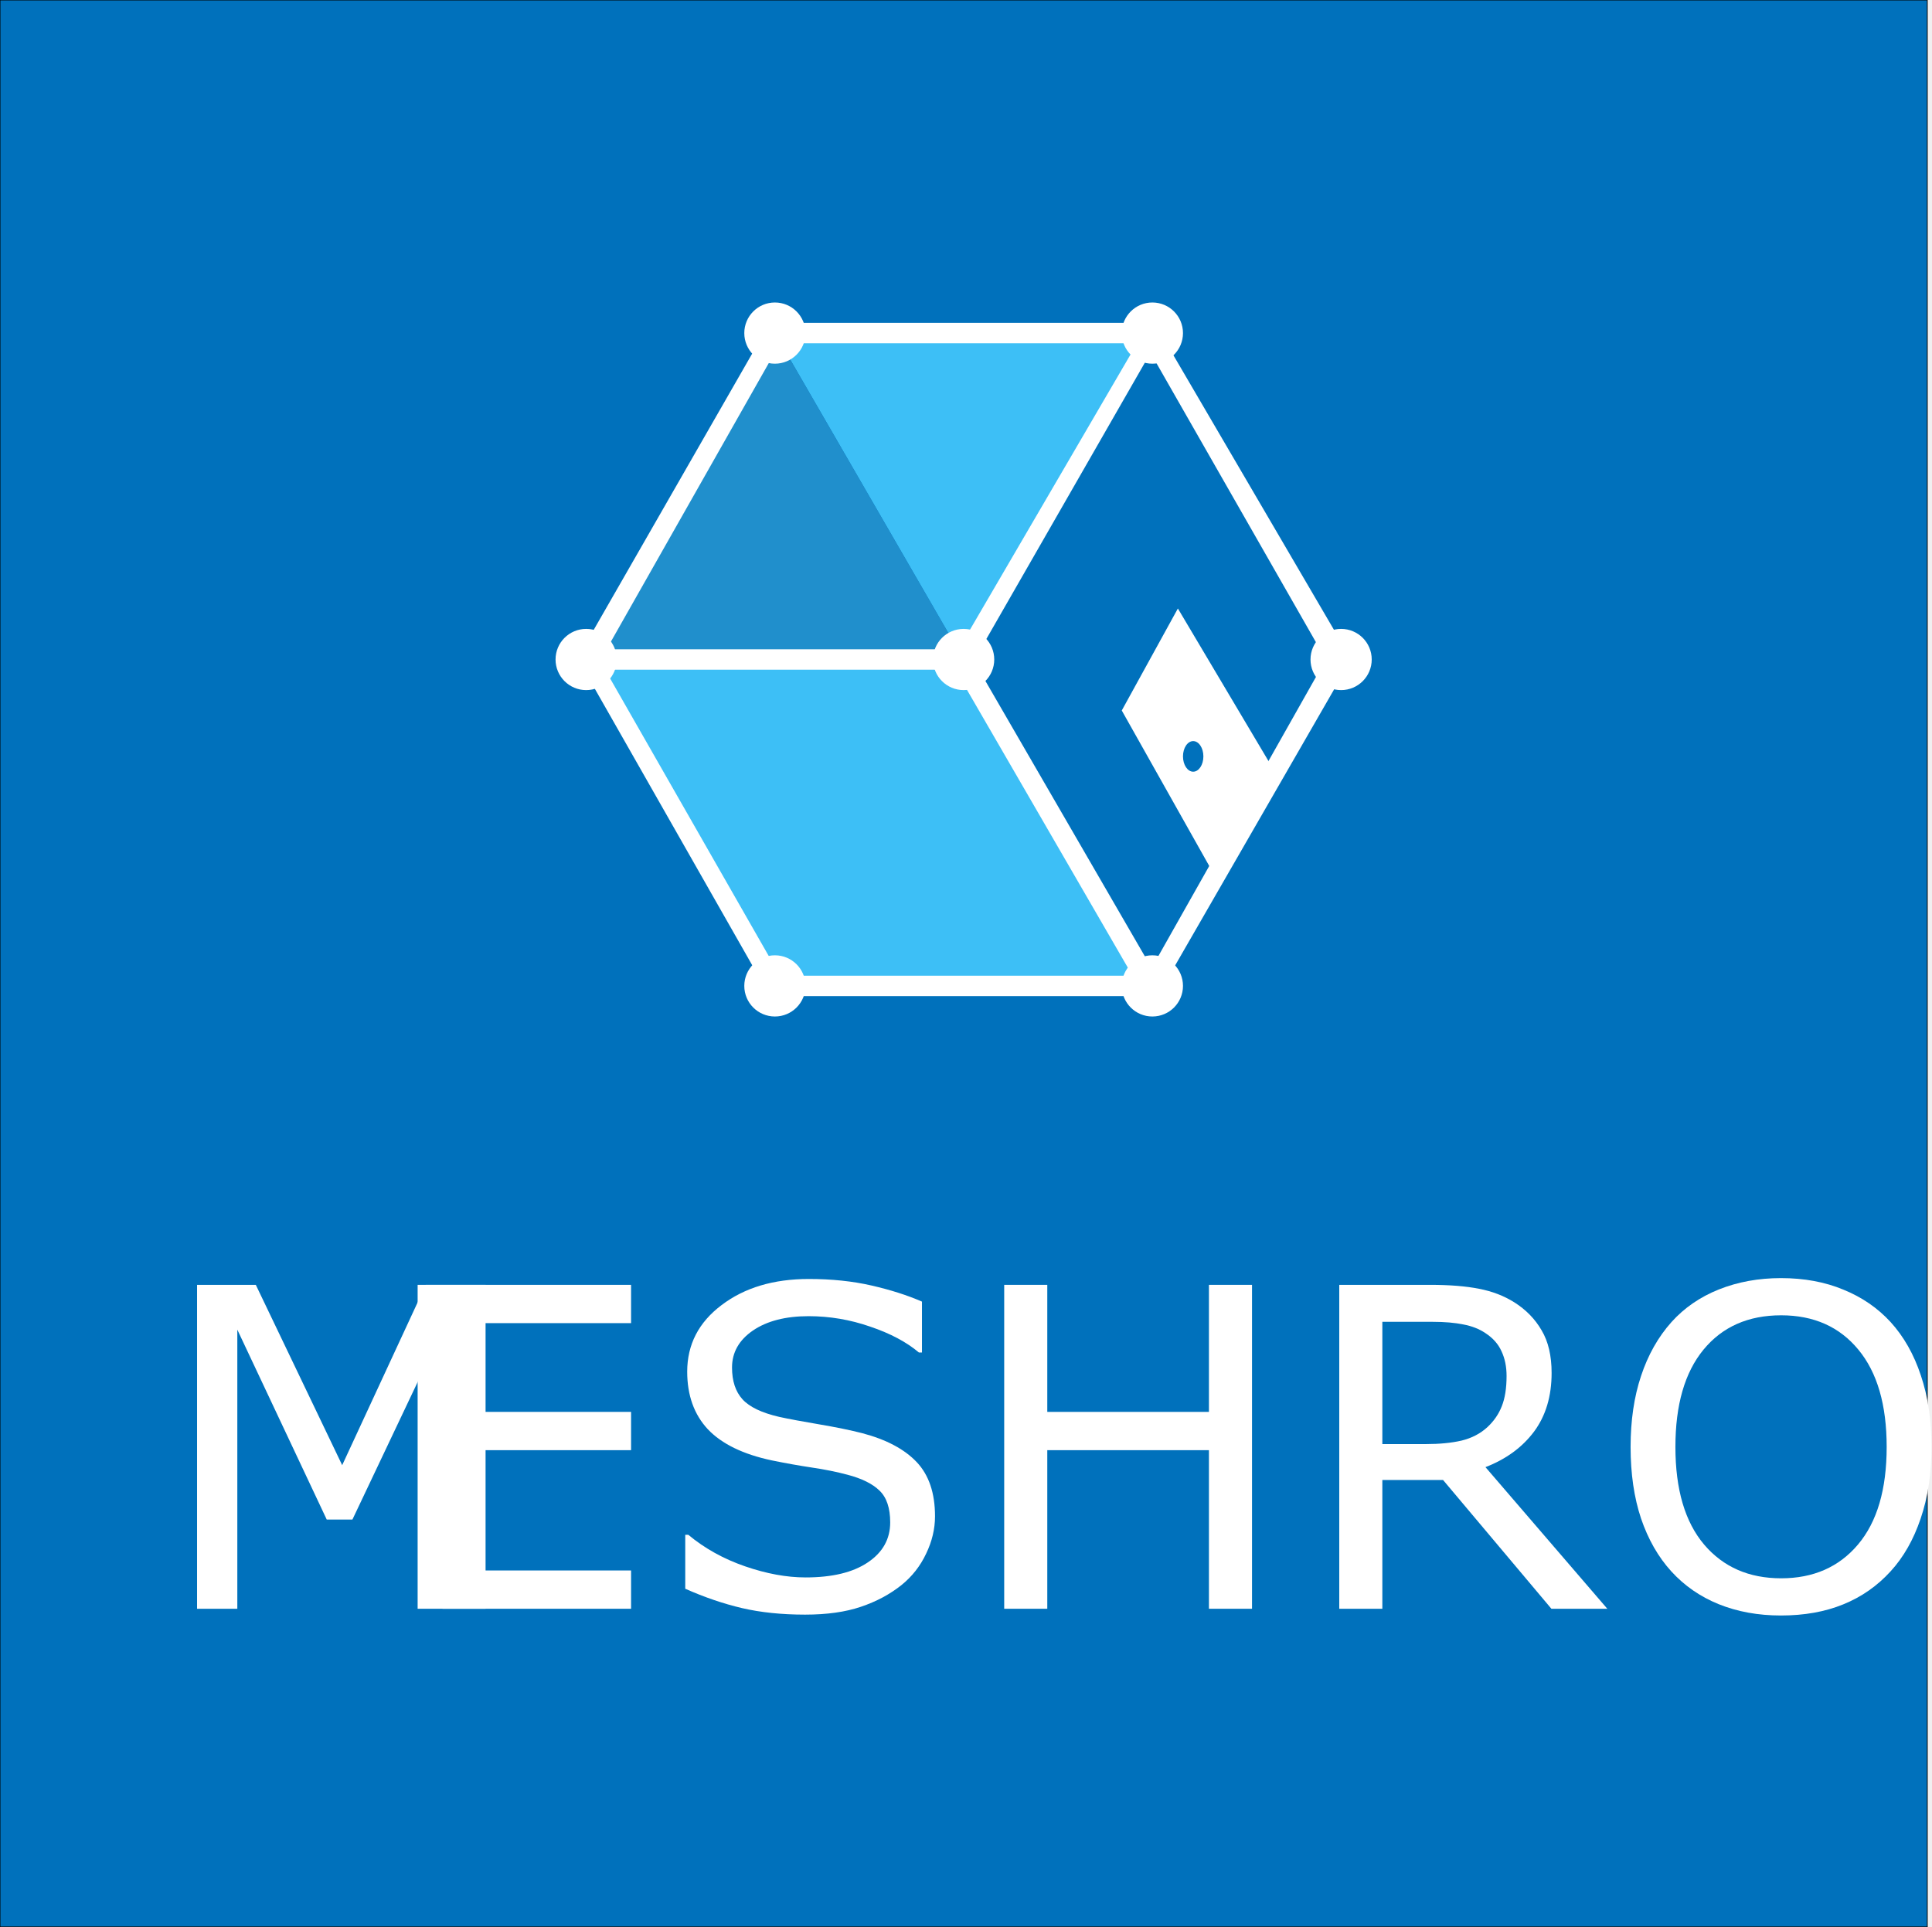
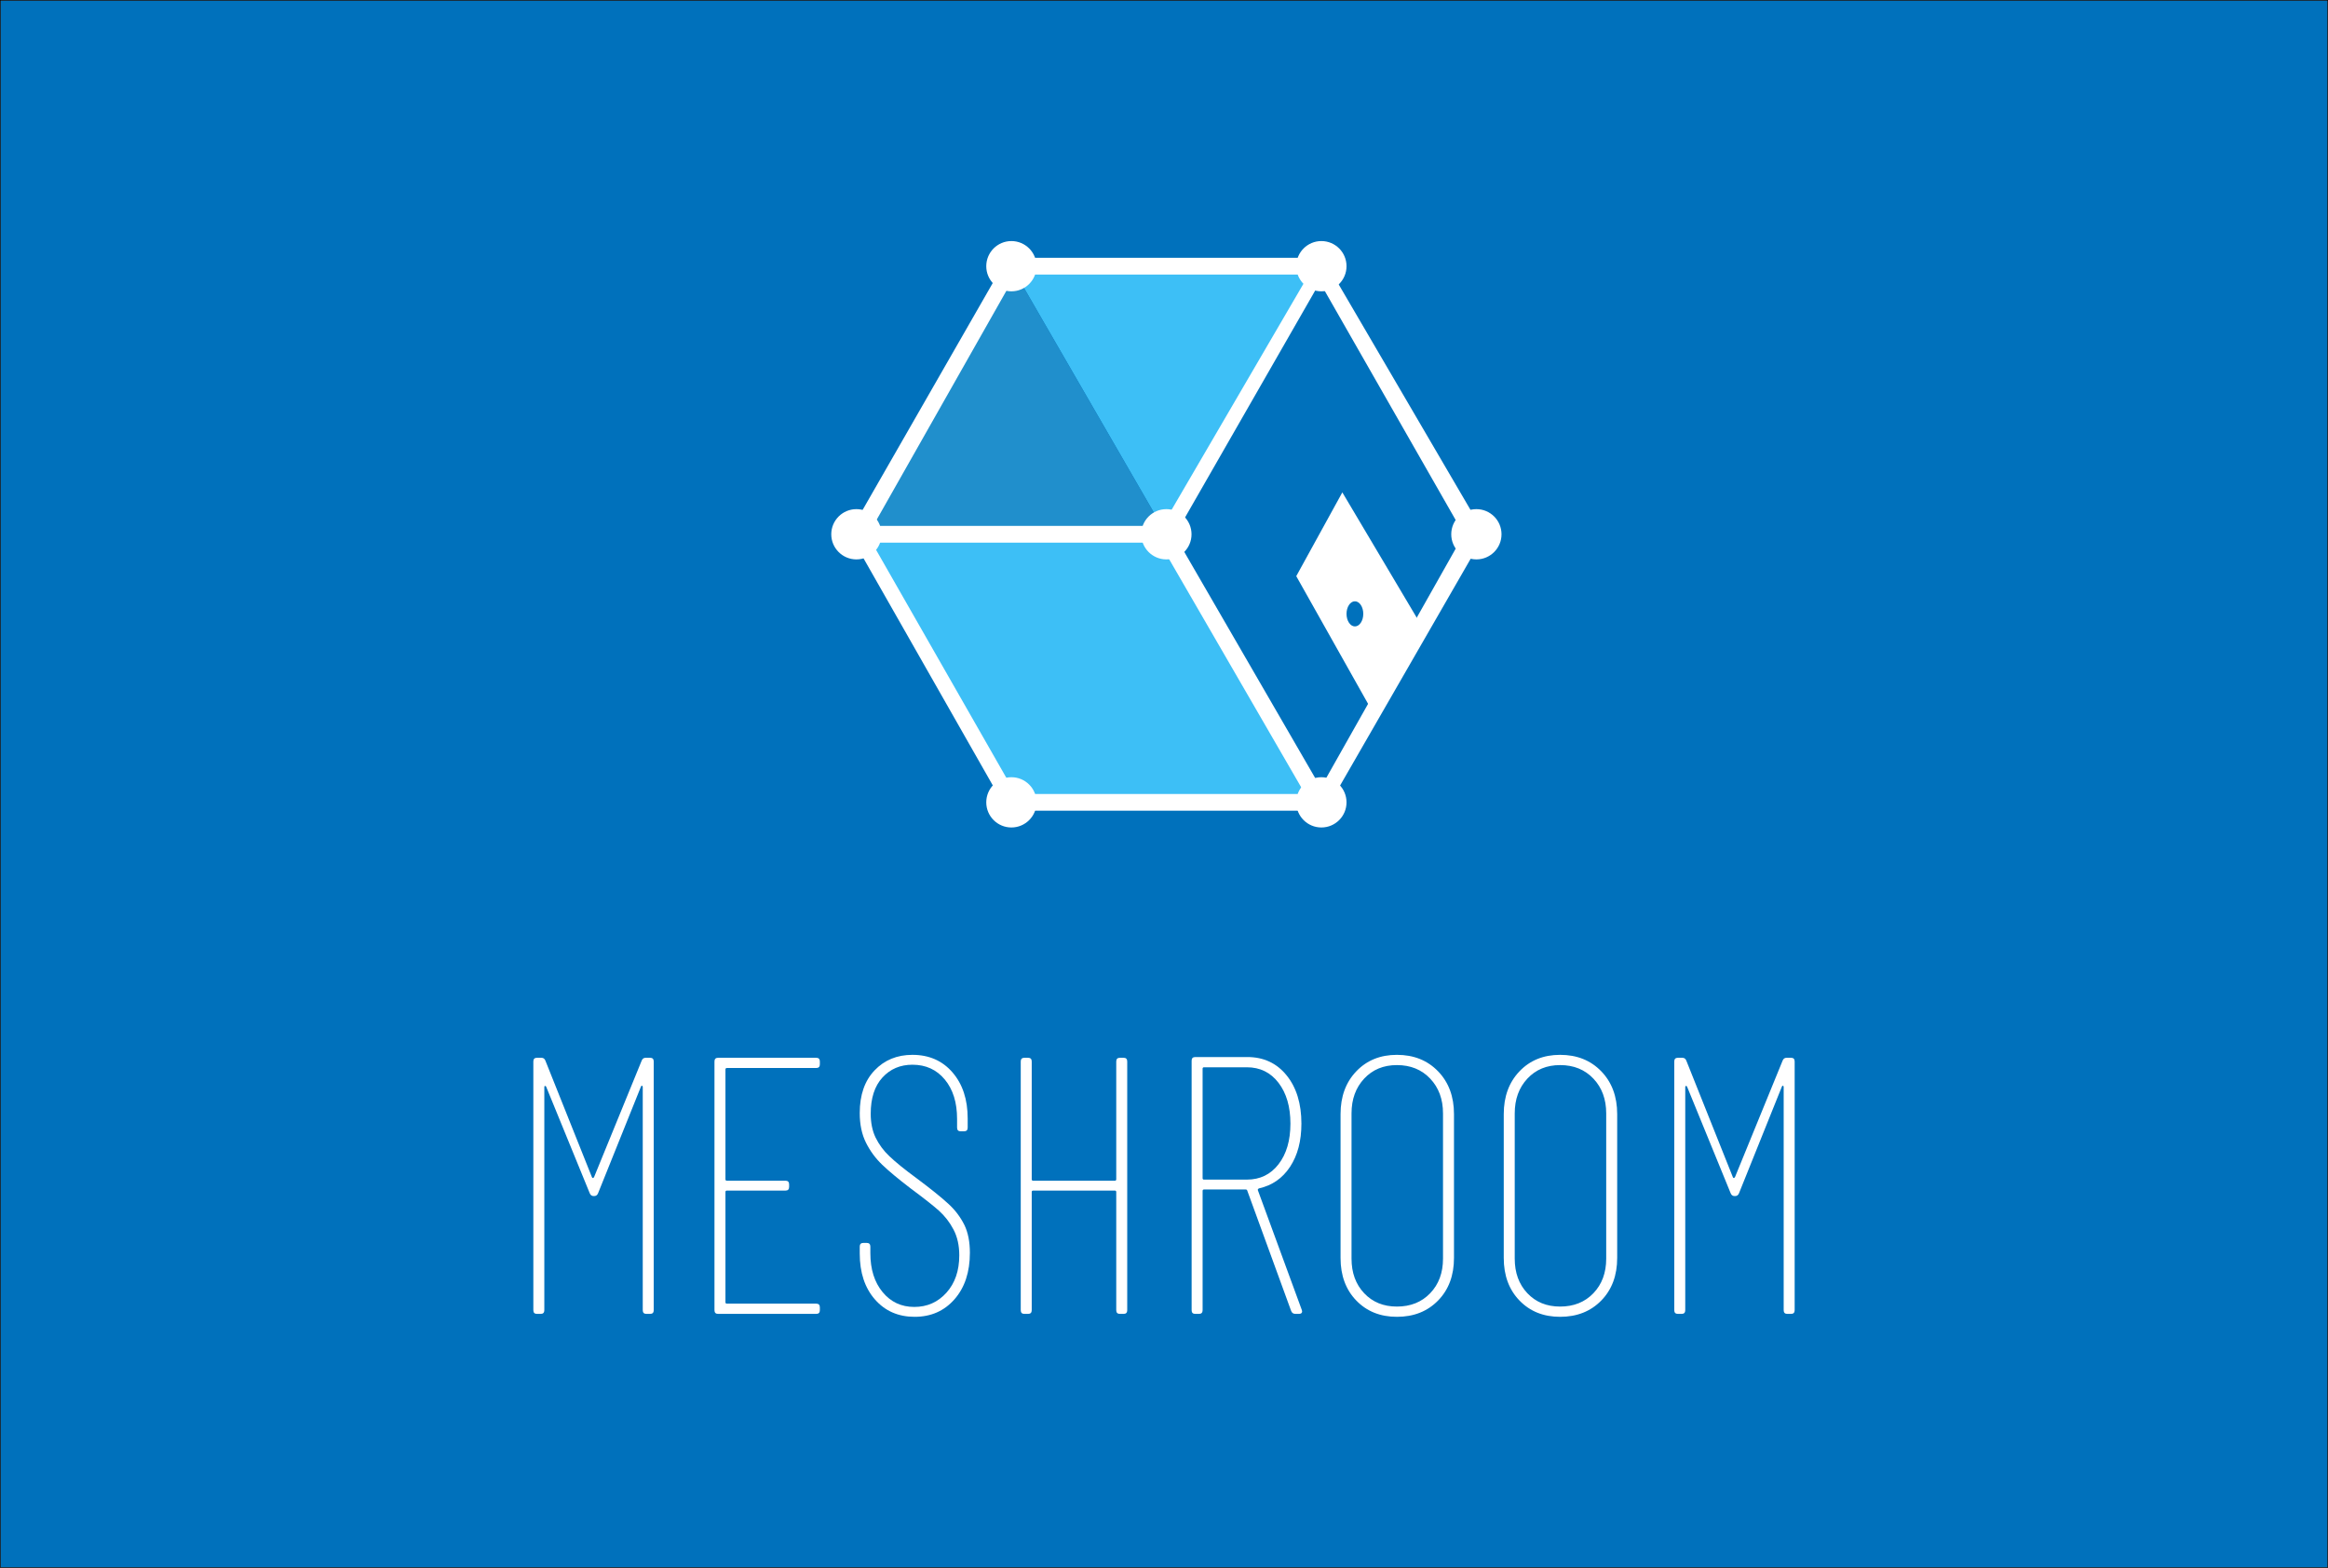
- <svg xmlns="http://www.w3.org/2000/svg" version="1.1" viewBox="0 0 2423.972 2418.044" data-name="Calque 1" id="Calque_1">
-   <defs id="defs4">
-     <style id="style2">.cls-1,.cls-6{fill:#0071bc;}.cls-1{stroke:#000;stroke-miterlimit:10;}.cls-2{font-size:559.051px;font-family:BarlowCondensed-Thin, Barlow Condensed;font-weight:200;letter-spacing:-0.01em;}.cls-2,.cls-7{fill:#fff;}.cls-3{letter-spacing:0em;}.cls-4{fill:#3dbff6;}.cls-5{fill:#208fcc;}</style>
+ <svg xmlns="http://www.w3.org/2000/svg" id="Calque_1" data-name="Calque 1" viewBox="0 0 3556.698 2395.519">
+   <defs>
+     <style>.cls-1,.cls-6{fill:#0071bc;}.cls-1{stroke:#000;stroke-miterlimit:10;}.cls-2{isolation:isolate;}.cls-3{fill:#fff;}.cls-4{fill:#3dbff6;}.cls-5{fill:#208fcc;}</style>
  </defs>
-   <rect id="rect6" height="2418.044" width="2418.044" class="cls-1" />
-   <g class="cls-2" style="font-weight:200;font-size:559.051px;font-family:BarlowCondensed-Thin, 'Barlow Condensed';letter-spacing:-0.01em;fill:#ffffff" id="text10" transform="translate(192.6568,2018.793)" aria-label="MESHROOM">
-     <path id="path49" style="font-weight:200;font-size:559.051px;font-family:BarlowCondensed-Thin, 'Barlow Condensed';letter-spacing:-0.01em;fill:#ffffff" d="M 416.558,0 H 362.509 V -350.226 L 249.498,-111.919 H 217.287 L 105.095,-350.226 V 0 H 54.595 v -406.458 h 73.703 l 108.371,226.295 104.822,-226.295 h 75.068 z" />
-     <path id="path51" style="letter-spacing:0em" d="M 599.11,0 H 331.322 v -406.458 h 267.787 v 48.043 H 385.371 v 111.373 h 213.739 v 48.043 H 385.371 v 150.955 h 213.739 z" />
-     <path id="path53" style="letter-spacing:0em" d="m 980.455,-116.014 q 0,23.749 -11.192,46.952 -10.919,23.203 -30.846,39.308 -21.838,17.47 -51.046,27.297 -28.935,9.827 -69.881,9.827 -43.949,0 -79.162,-8.189 Q 703.386,-9.008 667.08,-25.114 v -67.698 h 3.822 q 30.846,25.66 71.246,39.581 40.4,13.922 75.887,13.922 50.227,0 78.071,-18.835 28.116,-18.835 28.116,-50.227 0,-27.024 -13.376,-39.854 -13.103,-12.83 -40.127,-19.927 -20.473,-5.459 -44.495,-9.008 -23.749,-3.549 -50.5,-9.008 -54.049,-11.465 -80.254,-39.035 -25.933,-27.843 -25.933,-72.338 0,-51.046 43.13,-83.53 43.13,-32.757 109.463,-32.757 42.857,0 78.617,8.189 35.76,8.189 63.33,20.2 v 63.876 h -3.822 q -23.203,-19.654 -61.146,-32.484 -37.67,-13.103 -77.252,-13.103 -43.403,0 -69.881,18.016 -26.206,18.016 -26.206,46.406 0,25.387 13.103,39.854 13.103,14.468 46.133,22.111 17.47,3.822 49.681,9.281 32.211,5.459 54.595,11.192 45.314,12.011 68.243,36.306 22.93,24.295 22.93,67.971 z" />
-     <path id="path55" style="letter-spacing:0em" d="m 1378.178,0 h -54.049 V -198.998 H 1121.309 V 0 h -54.049 v -406.458 h 54.049 v 159.417 h 202.82 v -159.417 h 54.049 z" />
-     <path id="path57" style="letter-spacing:0em" d="m 1823.944,0 h -70.154 l -135.941,-161.601 h -76.16 V 0 h -54.049 v -406.458 h 113.83 q 36.852,0 61.419,4.914 24.568,4.641 44.222,16.924 22.111,13.922 34.395,35.214 12.557,21.019 12.557,53.503 0,43.949 -22.111,73.703 -22.111,29.481 -60.873,44.495 z m -126.387,-292.082 q 0,-17.47 -6.278,-30.846 -6.005,-13.649 -20.2,-22.93 -11.738,-7.916 -27.843,-10.919 -16.105,-3.276 -37.943,-3.276 h -63.603 v 153.411 h 54.595 q 25.66,0 44.768,-4.368 19.108,-4.641 32.484,-16.924 12.284,-11.465 18.016,-26.206 6.005,-15.014 6.005,-37.943 z" />
-     <path id="path59" style="letter-spacing:0em" d="m 2179.356,-359.78 q 24.841,27.297 37.943,66.879 13.376,39.581 13.376,89.808 0,50.227 -13.649,90.081 -13.376,39.581 -37.67,66.06 -25.114,27.57 -59.508,41.492 -34.122,13.922 -78.071,13.922 -42.857,0 -78.07,-14.195 -34.941,-14.195 -59.508,-41.219 -24.568,-27.024 -37.943,-66.333 -13.103,-39.308 -13.103,-89.808 0,-49.681 13.103,-88.99 13.103,-39.581 38.216,-67.698 24.022,-26.751 59.508,-40.946 35.76,-14.195 77.798,-14.195 43.676,0 78.344,14.468 34.941,14.195 59.235,40.673 z m -4.913,156.687 q 0,-79.162 -35.487,-122.019 -35.487,-43.13 -96.906,-43.13 -61.965,0 -97.452,43.13 -35.214,42.857 -35.214,122.019 0,79.981 36.033,122.565 36.033,42.311 96.633,42.311 60.6,0 96.36,-42.311 36.033,-42.584 36.033,-122.565 z" />
-     <path id="path61" style="letter-spacing:0em" d="m 2619.39,-359.78 q 24.841,27.297 37.943,66.879 13.376,39.581 13.376,89.808 0,50.227 -13.649,90.081 -13.376,39.581 -37.67,66.06 -25.114,27.57 -59.508,41.492 -34.122,13.922 -78.071,13.922 -42.857,0 -78.071,-14.195 -34.941,-14.195 -59.508,-41.219 -24.568,-27.024 -37.943,-66.333 -13.103,-39.308 -13.103,-89.808 0,-49.681 13.103,-88.99 13.103,-39.581 38.216,-67.698 24.022,-26.751 59.508,-40.946 35.76,-14.195 77.798,-14.195 43.676,0 78.344,14.468 34.941,14.195 59.235,40.673 z m -4.913,156.687 q 0,-79.162 -35.487,-122.019 -35.487,-43.13 -96.906,-43.13 -61.965,0 -97.452,43.13 -35.214,42.857 -35.214,122.019 0,79.981 36.033,122.565 36.032,42.311 96.633,42.311 60.6,0 96.36,-42.311 36.033,-42.584 36.033,-122.565 z" />
-     <path id="path63" style="letter-spacing:0em" d="m 3118.387,0 h -54.049 v -350.226 l -113.011,238.306 h -32.211 L 2806.923,-350.226 V 0 h -50.5 v -406.458 h 73.703 l 108.371,226.295 104.822,-226.295 h 75.068 z" />
+   <rect class="cls-1" x="0.5" y="0.5" width="3555.698" height="2394.519" />
+   <g class="cls-2">
+     <g class="cls-2">
+       <path class="cls-3" d="M812.679,2013.202v-380.154c0-3.721,1.861-5.591,5.591-5.591h6.708q4.468,0,6.149,4.473l71,177.778c.367,1.118.926,1.59,1.677,1.397a2.493,2.493,0,0,0,1.677-1.397l72.676-177.778c1.118-2.979,3.162-4.473,6.15-4.473h6.708c3.721,0,5.59,1.87,5.59,5.591v380.154q0,5.596-5.59,5.591H985.426q-5.595,0-5.591-5.591V1672.181c0-1.118-.375-1.765-1.118-1.957-.751-.184-1.31.279-1.677,1.397L911.631,1834.306c-1.118,2.987-3.171,4.472-6.149,4.472h-.559c-2.987,0-5.032-1.484-6.15-4.472l-66.527-162.685a1.801,1.801,0,0,0-1.677-1.118c-.751,0-1.118.56-1.118,1.678v341.021q0,5.596-5.59,5.591H818.27Q812.675,2018.793,812.679,2013.202Z" transform="translate(2.15857 -11.2623)" />
+     </g>
+     <g class="cls-2">
+       <path class="cls-3" d="M1244.823,1643.111H1108.414a1.977,1.977,0,0,0-2.236,2.235v167.716a1.975,1.975,0,0,0,2.236,2.236h89.448q5.582,0,5.59,5.59v3.914q0,5.594-5.59,5.59h-89.448a1.978,1.978,0,0,0-2.236,2.236V2000.903a1.974,1.974,0,0,0,2.236,2.236h136.409q5.582,0,5.59,5.591v4.472q0,5.596-5.59,5.591H1094.997q-5.595,0-5.591-5.591v-380.154c0-3.721,1.861-5.591,5.591-5.591h149.826c3.721,0,5.59,1.87,5.59,5.591v4.473Q1250.413,1643.114,1244.823,1643.111Z" transform="translate(2.15857 -11.2623)" />
+       <path class="cls-3" d="M1334.548,1996.711q-23.205-26.547-23.201-70.161v-10.622q0-5.583,5.59-5.591h5.032q5.582,0,5.59,5.591V1925.99q0,36.898,18.729,59.539,18.724,22.642,48.358,22.642,29.625,0,49.196-21.803,19.562-21.803,19.567-57.023,0-22.916-8.945-39.692a102.615,102.615,0,0,0-22.083-28.512q-13.143-11.741-43.327-34.103-28.512-21.803-43.606-36.338a121.689,121.689,0,0,1-24.598-33.543q-9.513-18.999-9.504-45.283,0-41.366,22.642-65.129,22.641-23.755,57.862-23.76,38.011,0,61.216,26.834,23.192,26.834,23.201,70.44V1734.236q0,5.594-5.59,5.59h-5.032q-5.594,0-5.59-5.59v-13.417q0-37.449-18.728-60.099-18.737-22.641-49.476-22.642-27.962,0-45.842,19.567-17.898,19.575-17.89,55.346,0,20.689,7.268,36.059a98.06,98.06,0,0,0,21.244,28.791q13.967,13.418,41.37,33.543,32.979,24.608,48.917,39.413a108.746,108.746,0,0,1,24.319,32.146q8.385,17.335,8.386,42.488,0,44.169-23.48,70.999-23.481,26.834-60.937,26.835Q1357.744,2023.265,1334.548,1996.711Z" transform="translate(2.15857 -11.2623)" />
+       <path class="cls-3" d="M1708.83,1627.457h5.591c3.721,0,5.59,1.87,5.59,5.591v380.154q0,5.596-5.59,5.591h-5.591q-5.594,0-5.591-5.591V1832.629a1.981,1.981,0,0,0-2.236-2.236h-124.668a1.978,1.978,0,0,0-2.236,2.236v180.573q0,5.596-5.591,5.591h-5.59q-5.596,0-5.591-5.591v-380.154c0-3.721,1.86-5.591,5.591-5.591h5.59c3.722,0,5.591,1.87,5.591,5.591v180.015a1.974,1.974,0,0,0,2.236,2.236h124.668a1.978,1.978,0,0,0,2.236-2.236V1633.048C1703.239,1629.327,1705.1,1627.457,1708.83,1627.457Z" transform="translate(2.15857 -11.2623)" />
+       <path class="cls-3" d="M1970.463,2014.32l-67.086-183.928a2.194,2.194,0,0,0-2.236-1.677h-63.731a1.978,1.978,0,0,0-2.236,2.236v182.25q0,5.596-5.59,5.591h-5.591q-5.596,0-5.591-5.591V1631.929q0-5.581,5.591-5.59h79.385q37.449,0,60.099,27.952,22.641,27.961,22.642,73.795,0,39.7-17.331,65.968-17.335,26.284-47.52,32.983c-1.493.752-2.053,1.678-1.677,2.796l67.086,182.81.559,2.236q0,3.917-5.031,3.913h-5.031Q1972.14,2018.793,1970.463,2014.32Zm-135.29-370.092v167.156a1.974,1.974,0,0,0,2.236,2.236H1902.818q30.189,0,48.357-23.479,18.161-23.48,18.17-62.055,0-38.575-18.17-62.335-18.173-23.754-48.357-23.759h-65.409A1.978,1.978,0,0,0,1835.173,1644.228Z" transform="translate(2.15857 -11.2623)" />
+       <path class="cls-3" d="M2069.966,1998.387q-24.044-24.869-24.039-65.13v-219.707q0-40.251,24.039-65.408,24.031-25.157,62.055-25.157,38.574,0,62.894,25.157,24.318,25.157,24.318,65.408v219.707q0,40.252-24.318,65.13-24.319,24.882-62.894,24.878Q2093.997,2023.265,2069.966,1998.387Zm112.928-11.181q19.563-20.402,19.567-52.831V1712.433q0-32.417-19.567-53.11-19.575-20.676-50.873-20.685-30.753,0-50.035,20.685-19.288,20.689-19.287,53.11v221.942q0,32.43,19.287,52.831,19.288,20.414,50.035,20.405Q2163.323,2007.612,2182.894,1987.207Z" transform="translate(2.15857 -11.2623)" />
+       <path class="cls-3" d="M2319.302,1998.387q-24.044-24.869-24.039-65.13v-219.707q0-40.251,24.039-65.408,24.031-25.157,62.055-25.157,38.574,0,62.894,25.157,24.318,25.157,24.318,65.408v219.707q0,40.252-24.318,65.13-24.319,24.882-62.894,24.878Q2343.333,2023.265,2319.302,1998.387Zm112.928-11.181q19.563-20.402,19.567-52.831V1712.433q0-32.417-19.567-53.11-19.575-20.676-50.873-20.685-30.753,0-50.035,20.685-19.288,20.689-19.287,53.11v221.942q0,32.43,19.287,52.831,19.288,20.414,50.035,20.405Q2412.659,2007.612,2432.23,1987.207Z" transform="translate(2.15857 -11.2623)" />
+       <path class="cls-3" d="M2555.78,2013.202v-380.154c0-3.721,1.86-5.591,5.591-5.591h6.708q4.469,0,6.15,4.473l70.999,177.778c.367,1.118.926,1.59,1.677,1.397a2.493,2.493,0,0,0,1.678-1.397l72.677-177.778q1.677-4.468,6.149-4.473h6.708c3.722,0,5.591,1.87,5.591,5.591v380.154q0,5.596-5.591,5.591H2728.527q-5.596,0-5.591-5.591V1672.181c0-1.118-.376-1.765-1.118-1.957-.751-.184-1.311.279-1.677,1.397l-65.409,162.685c-1.118,2.987-3.171,4.472-6.149,4.472h-.56c-2.987,0-5.031-1.484-6.149-4.472l-66.526-162.685a1.803,1.803,0,0,0-1.678-1.118c-.751,0-1.118.56-1.118,1.678v341.021q0,5.596-5.59,5.591h-5.591Q2555.775,2018.793,2555.78,2013.202Z" transform="translate(2.15857 -11.2623)" />
+     </g>
  </g>
-   <path id="path12" d="M1445.822,417.987H972.222l236.8,409.599H1682.621Z" class="cls-4" />
-   <path id="path14" d="M735.422,827.587,972.222,417.987l236.8,409.599L972.222,1237.186Z" class="cls-5" />
-   <path id="path16" d="M735.422,827.587h473.599l236.8,409.599H972.222Z" class="cls-4" />
-   <path id="path18" d="M1445.822,417.987,1209.022,827.587l236.8,409.599L1682.621,827.587Z" class="cls-6" />
-   <path id="path20" d="M1599.421,968.386,1477.821,763.587,1407.422,891.587l115.2,204.8Z" class="cls-7" />
-   <ellipse id="ellipse22" ry="19.2" rx="12.8" cy="949.186" cx="1497.021" class="cls-6" />
-   <circle id="circle24" r="38.4" cy="827.587" cx="735.422" class="cls-7" />
-   <circle id="circle26" r="38.4" cy="827.587" cx="1209.022" class="cls-7" />
-   <circle id="circle28" r="38.4" cy="1237.186" cx="972.222" class="cls-7" />
-   <circle id="circle30" r="38.4" cy="1237.186" cx="1445.822" class="cls-7" />
-   <circle id="circle32" r="38.4" cy="417.987" cx="972.222" class="cls-7" />
-   <circle id="circle34" r="38.4" cy="417.987" cx="1445.822" class="cls-7" />
-   <circle id="circle36" r="38.4" cy="827.587" cx="1682.621" class="cls-7" />
-   <path id="path38" d="M1215.422,840.387H716.222L965.822,405.187H1465.022ZM761.022,814.787h441.599l224-384H978.622Z" class="cls-7" />
-   <path id="path40" d="M1452.222,1249.986H965.822L729.022,833.987l19.2-12.8,230.4,403.199h460.799l224-396.799L1433.022,424.387l19.2-12.8,243.2,415.999Z" class="cls-7" />
-   <rect id="rect42" transform="translate(-339.2386 802.755) rotate(-30.06754)" height="473.58" width="25.599" y="796.126" x="1312.019" class="cls-7" />
+   <path class="cls-4" d="M2016.647,417.987H1543.048l236.8,409.6H2253.447Z" transform="translate(2.15857 -11.2623)" />
+   <path class="cls-5" d="M1306.248,827.587,1543.048,417.987l236.8,409.6L1543.048,1237.186Z" transform="translate(2.15857 -11.2623)" />
+   <path class="cls-4" d="M1306.248,827.587h473.599l236.8,409.599H1543.048Z" transform="translate(2.15857 -11.2623)" />
+   <path class="cls-6" d="M2016.647,417.987,1779.848,827.587l236.8,409.599L2253.447,827.587Z" transform="translate(2.15857 -11.2623)" />
+   <path class="cls-3" d="M2170.247,968.386l-121.6-204.8-70.4,128,115.2,204.8Z" transform="translate(2.15857 -11.2623)" />
+   <ellipse class="cls-6" cx="2070.006" cy="937.924" rx="12.8" ry="19.2" />
+   <circle class="cls-3" cx="1308.407" cy="816.324" r="38.4" />
+   <circle class="cls-3" cx="1782.006" cy="816.324" r="38.4" />
+   <circle class="cls-3" cx="1545.207" cy="1225.924" r="38.4" />
+   <circle class="cls-3" cx="2018.806" cy="1225.924" r="38.4" />
+   <circle class="cls-3" cx="1545.207" cy="406.725" r="38.4" />
+   <circle class="cls-3" cx="2018.806" cy="406.725" r="38.4" />
+   <circle class="cls-3" cx="2255.606" cy="816.324" r="38.4" />
+   <path class="cls-3" d="M1786.248,840.387H1287.048L1536.648,405.187h499.199ZM1331.848,814.787h441.599l224-384H1549.448Z" transform="translate(2.15857 -11.2623)" />
+   <path class="cls-3" d="M2023.047,1249.986H1536.648L1299.848,833.987l19.2-12.8L1549.448,1224.386h460.8l224-396.8-230.4-403.199,19.2-12.8L2266.247,827.587Z" transform="translate(2.15857 -11.2623)" />
+   <rect class="cls-3" x="1882.845" y="796.126" width="25.599" height="473.58" transform="translate(-260.2672 1077.488) rotate(-30.06754)" />
</svg>
